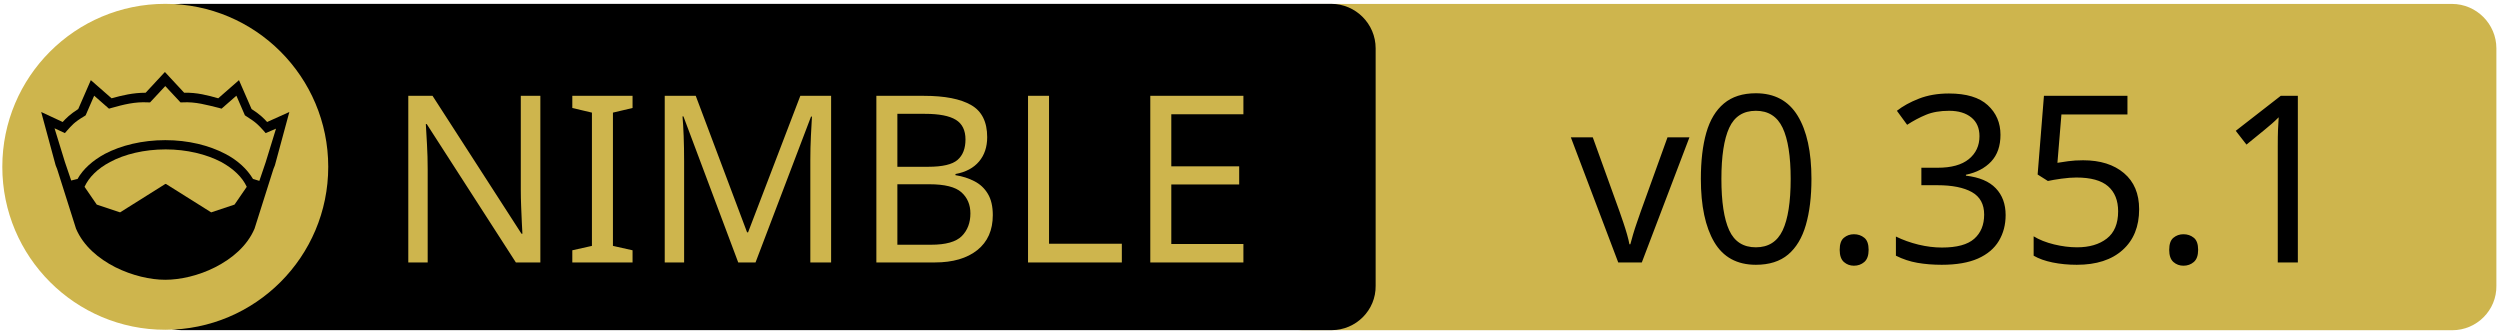
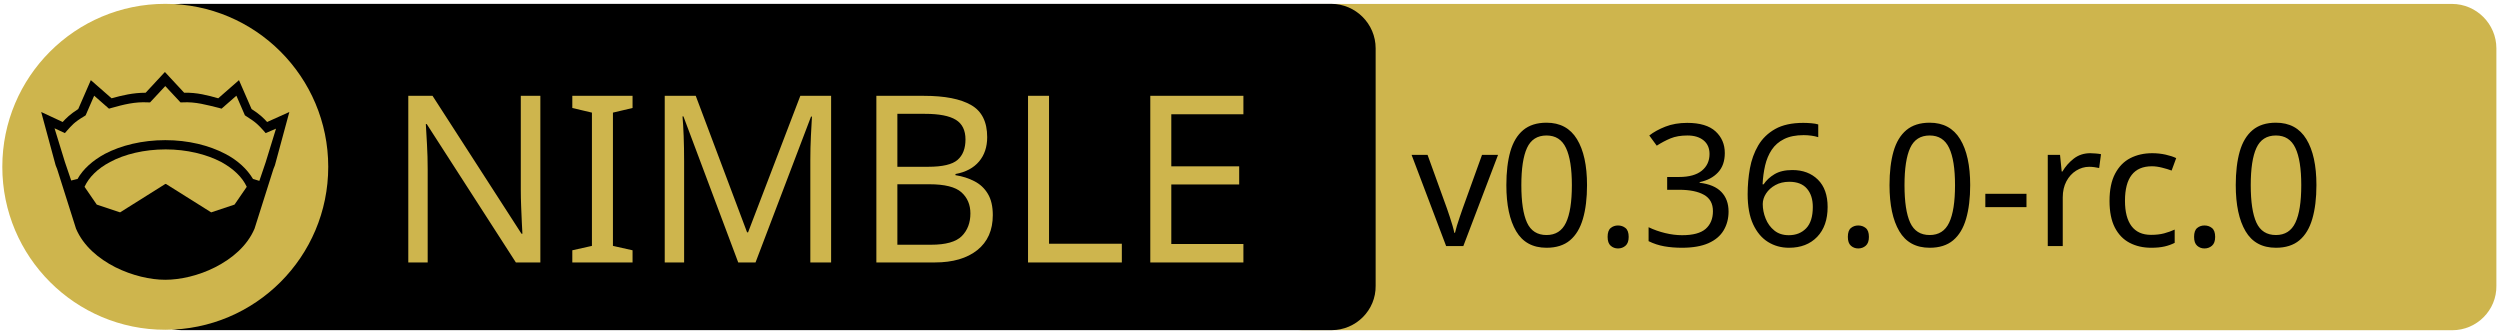
<svg xmlns="http://www.w3.org/2000/svg" xmlns:xlink="http://www.w3.org/1999/xlink" width="675" height="90" xml:space="preserve" version="1.1">
  <a xlink:href="https://github.com/waku-org/nwaku">
    <g>
      <path fill="#CEB54D" id="svg_15" d="m662.123,89.159l-310.5,0c-6.6,0 -12,-5.4 -12,-12l0,-64.1c0,-6.6 5.4,-12 12,-12l310.4,0c6.6,0 12,5.4 12,12l0,64.1c0.1,6.6 -5.3,12 -11.9,12z" />
      <path id="svg_1" d="m359.524,89.139l-310.5,0c-6.6,0 -12,-5.4 -12,-12l0,-64.1c0,-6.6 5.4,-12 12,-12l310.4,0c6.6,0 12,5.4 12,12l0,64.1c0.1,6.6 -5.3,12 -11.9,12z" />
      <rect id="svg_2" fill="none" height="45.9" width="315.3" class="st0" y="24.539" x="60.224" />
      <circle id="svg_4" fill="#CEB54D" r="44" cy="45.039" cx="44.624" class="st1" />
      <g id="XMLID_4_">
        <path id="svg_5" d="m78.124,30.239l-3.9,14.4l-0.4,1l-5.1,16.1c0,0 0,0 0,0c-2,4.7 -6.1,8.1 -10.6,10.4c-4.5,2.3 -9.5,3.4 -13.5,3.4c-4,0 -8.9,-1.1 -13.5,-3.4c-4.5,-2.3 -8.6,-5.7 -10.6,-10.4c0,0 0,0 0,0l-5.1,-16.1l-0.4,-1l-3.9,-14.4l5.8,2.7c0.9,-1 2,-2.1 4.2,-3.5l3.4,-7.8l5.6,4.9c2.9,-0.8 5.8,-1.5 9.2,-1.5l5.2,-5.6l5.2,5.6c3.4,-0.1 6.4,0.7 9.2,1.5l5.6,-4.9l3.4,7.8c2.2,1.4 3.3,2.5 4.2,3.5l6,-2.7z" />
        <g id="XMLID_6_">
          <g id="svg_6">
            <path id="svg_7" fill="#CEB54D" d="m66.624,50.439l-3.3,4.8l-6.3,2.1l-12.1,-7.6c-0.1,-0.1 -0.3,-0.1 -0.4,0l-12.1,7.6l-6.3,-2.1l-3.3,-4.8c1.2,-2.6 3.5,-4.9 6.9,-6.7c3.9,-2.1 9.2,-3.4 15,-3.4c5.7,0 11,1.3 15,3.4c3.3,1.8 5.7,4.1 6.9,6.7z" class="st1" />
          </g>
          <g id="svg_8" />
        </g>
        <g id="XMLID_5_">
          <g id="svg_9">
            <path id="svg_10" fill="#CEB54D" d="m74.524,34.739l-2.8,9.1l-1.7,5l-1.6,-0.5c0,0 -0.1,0 -0.1,0c-1.6,-2.7 -4.2,-5.1 -7.5,-6.8c-4.4,-2.3 -10,-3.7 -16.2,-3.7c-6.2,0 -11.9,1.4 -16.3,3.7c-3.3,1.8 -5.9,4.1 -7.4,6.8c0,0 -0.1,0 -0.1,0l-1.6,0.4l-1.7,-5l-2.8,-9.1l2.8,1.3l0.6,-0.7c1.2,-1.3 1.8,-2.2 4.7,-3.9l0.3,-0.2l2.3,-5.3l4,3.5l0.7,-0.2c3.2,-0.9 6.3,-1.7 9.8,-1.5l0.6,0l4.1,-4.4l4.1,4.4l0.6,0c3.5,-0.2 6.5,0.7 9.8,1.5l0.7,0.2l4,-3.5l2.3,5.3l0.3,0.2c2.9,1.8 3.5,2.6 4.7,3.9l0.6,0.7l2.8,-1.2z" class="st1" />
          </g>
          <g id="svg_11" />
        </g>
      </g>
      <text x="-442" y="-350.021" id="svg_16" font-size="63px" font-family="'PT Sans Caption', 'Tahoma', 'Helvetica Neue Medium', 'PT Sans', sans-serif" fill="#CEB54D" class="st1 st2 st3" transform="matrix(1 0 0 1 546.13 420.879)">NIMBLE</text>
-       <text x="-122.0" y="-350.012" id="svg_17" font-size="63.012px" font-family="'PT Sans Caption', 'Tahoma', 'Helvetica Neue Medium', 'PT Sans', sans-serif" fill="#000000" class="st1 st2 st3" transform="matrix(1 0 0 1 546.13 420.879)">v0.35.1</text>
+       <text x="-165" y="-354.438" id="svg_17" font-size="45.938px" font-family="'PT Sans Caption', 'Tahoma', 'Helvetica Neue Medium', 'PT Sans', sans-serif" fill="#000000" class="st1 st2 st3" transform="matrix(1 0 0 1 546.13 420.879)">v0.36.0-rc.0</text>
    </g>
  </a>
</svg>
